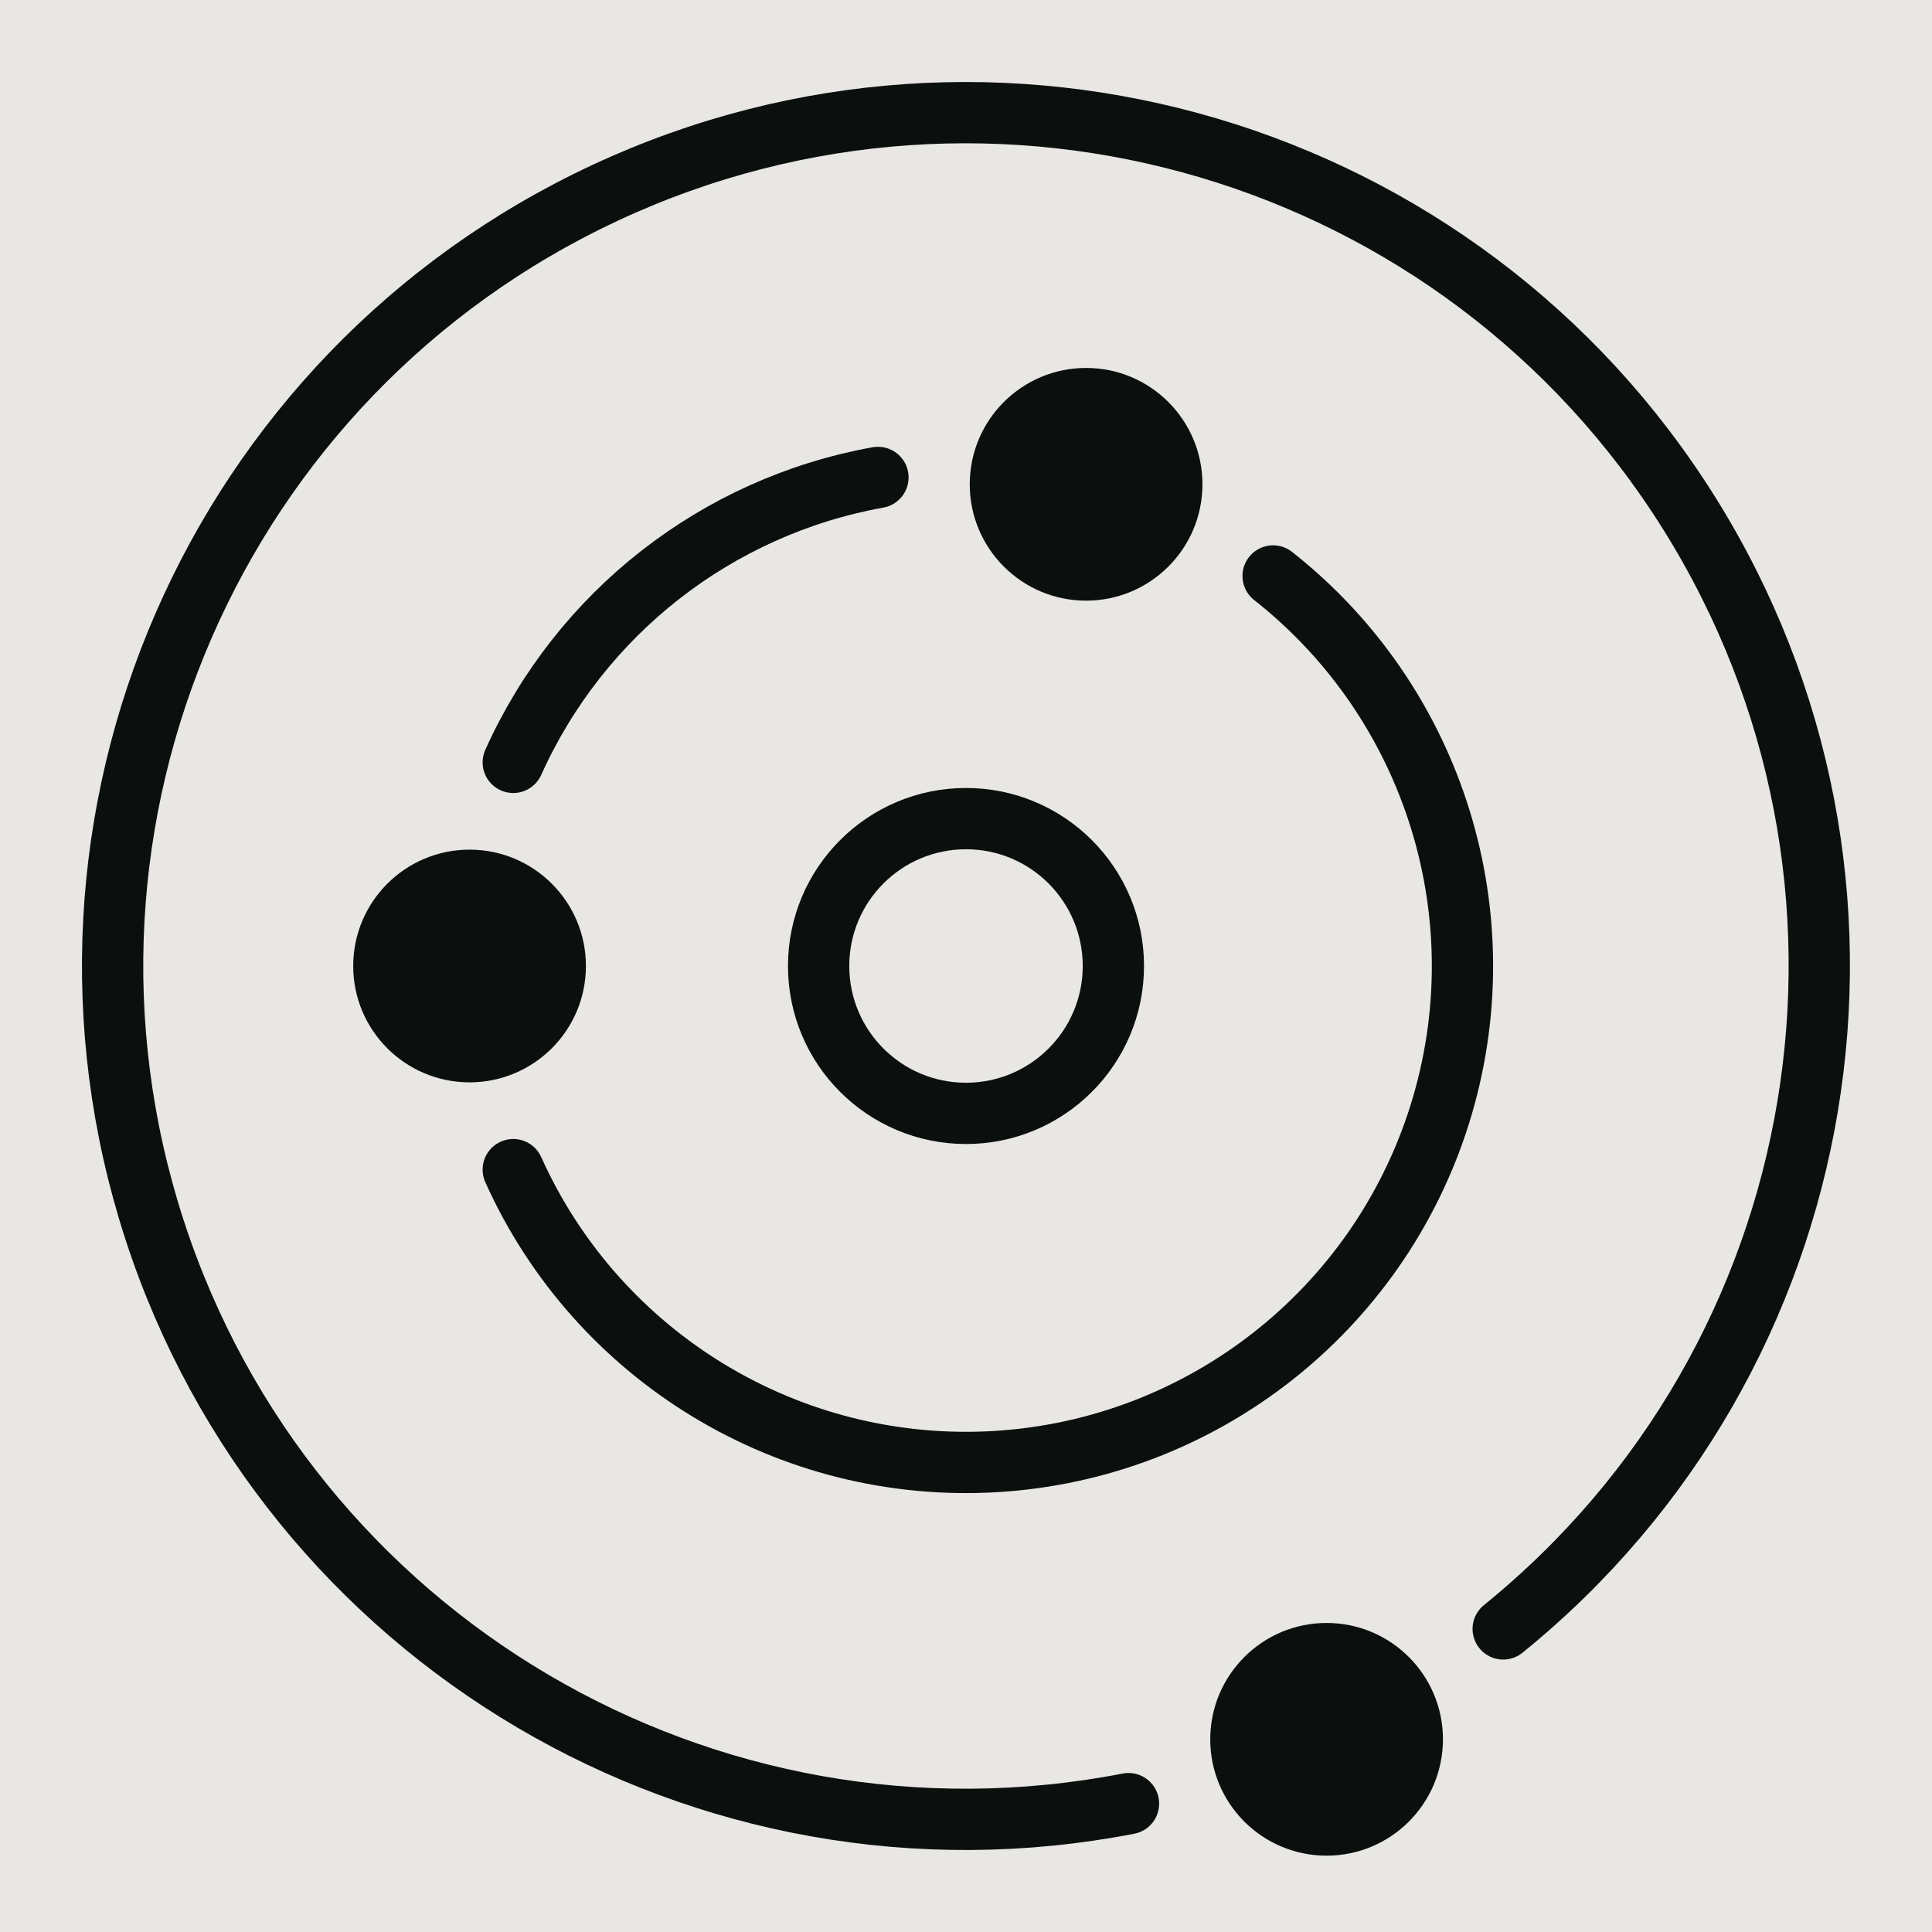
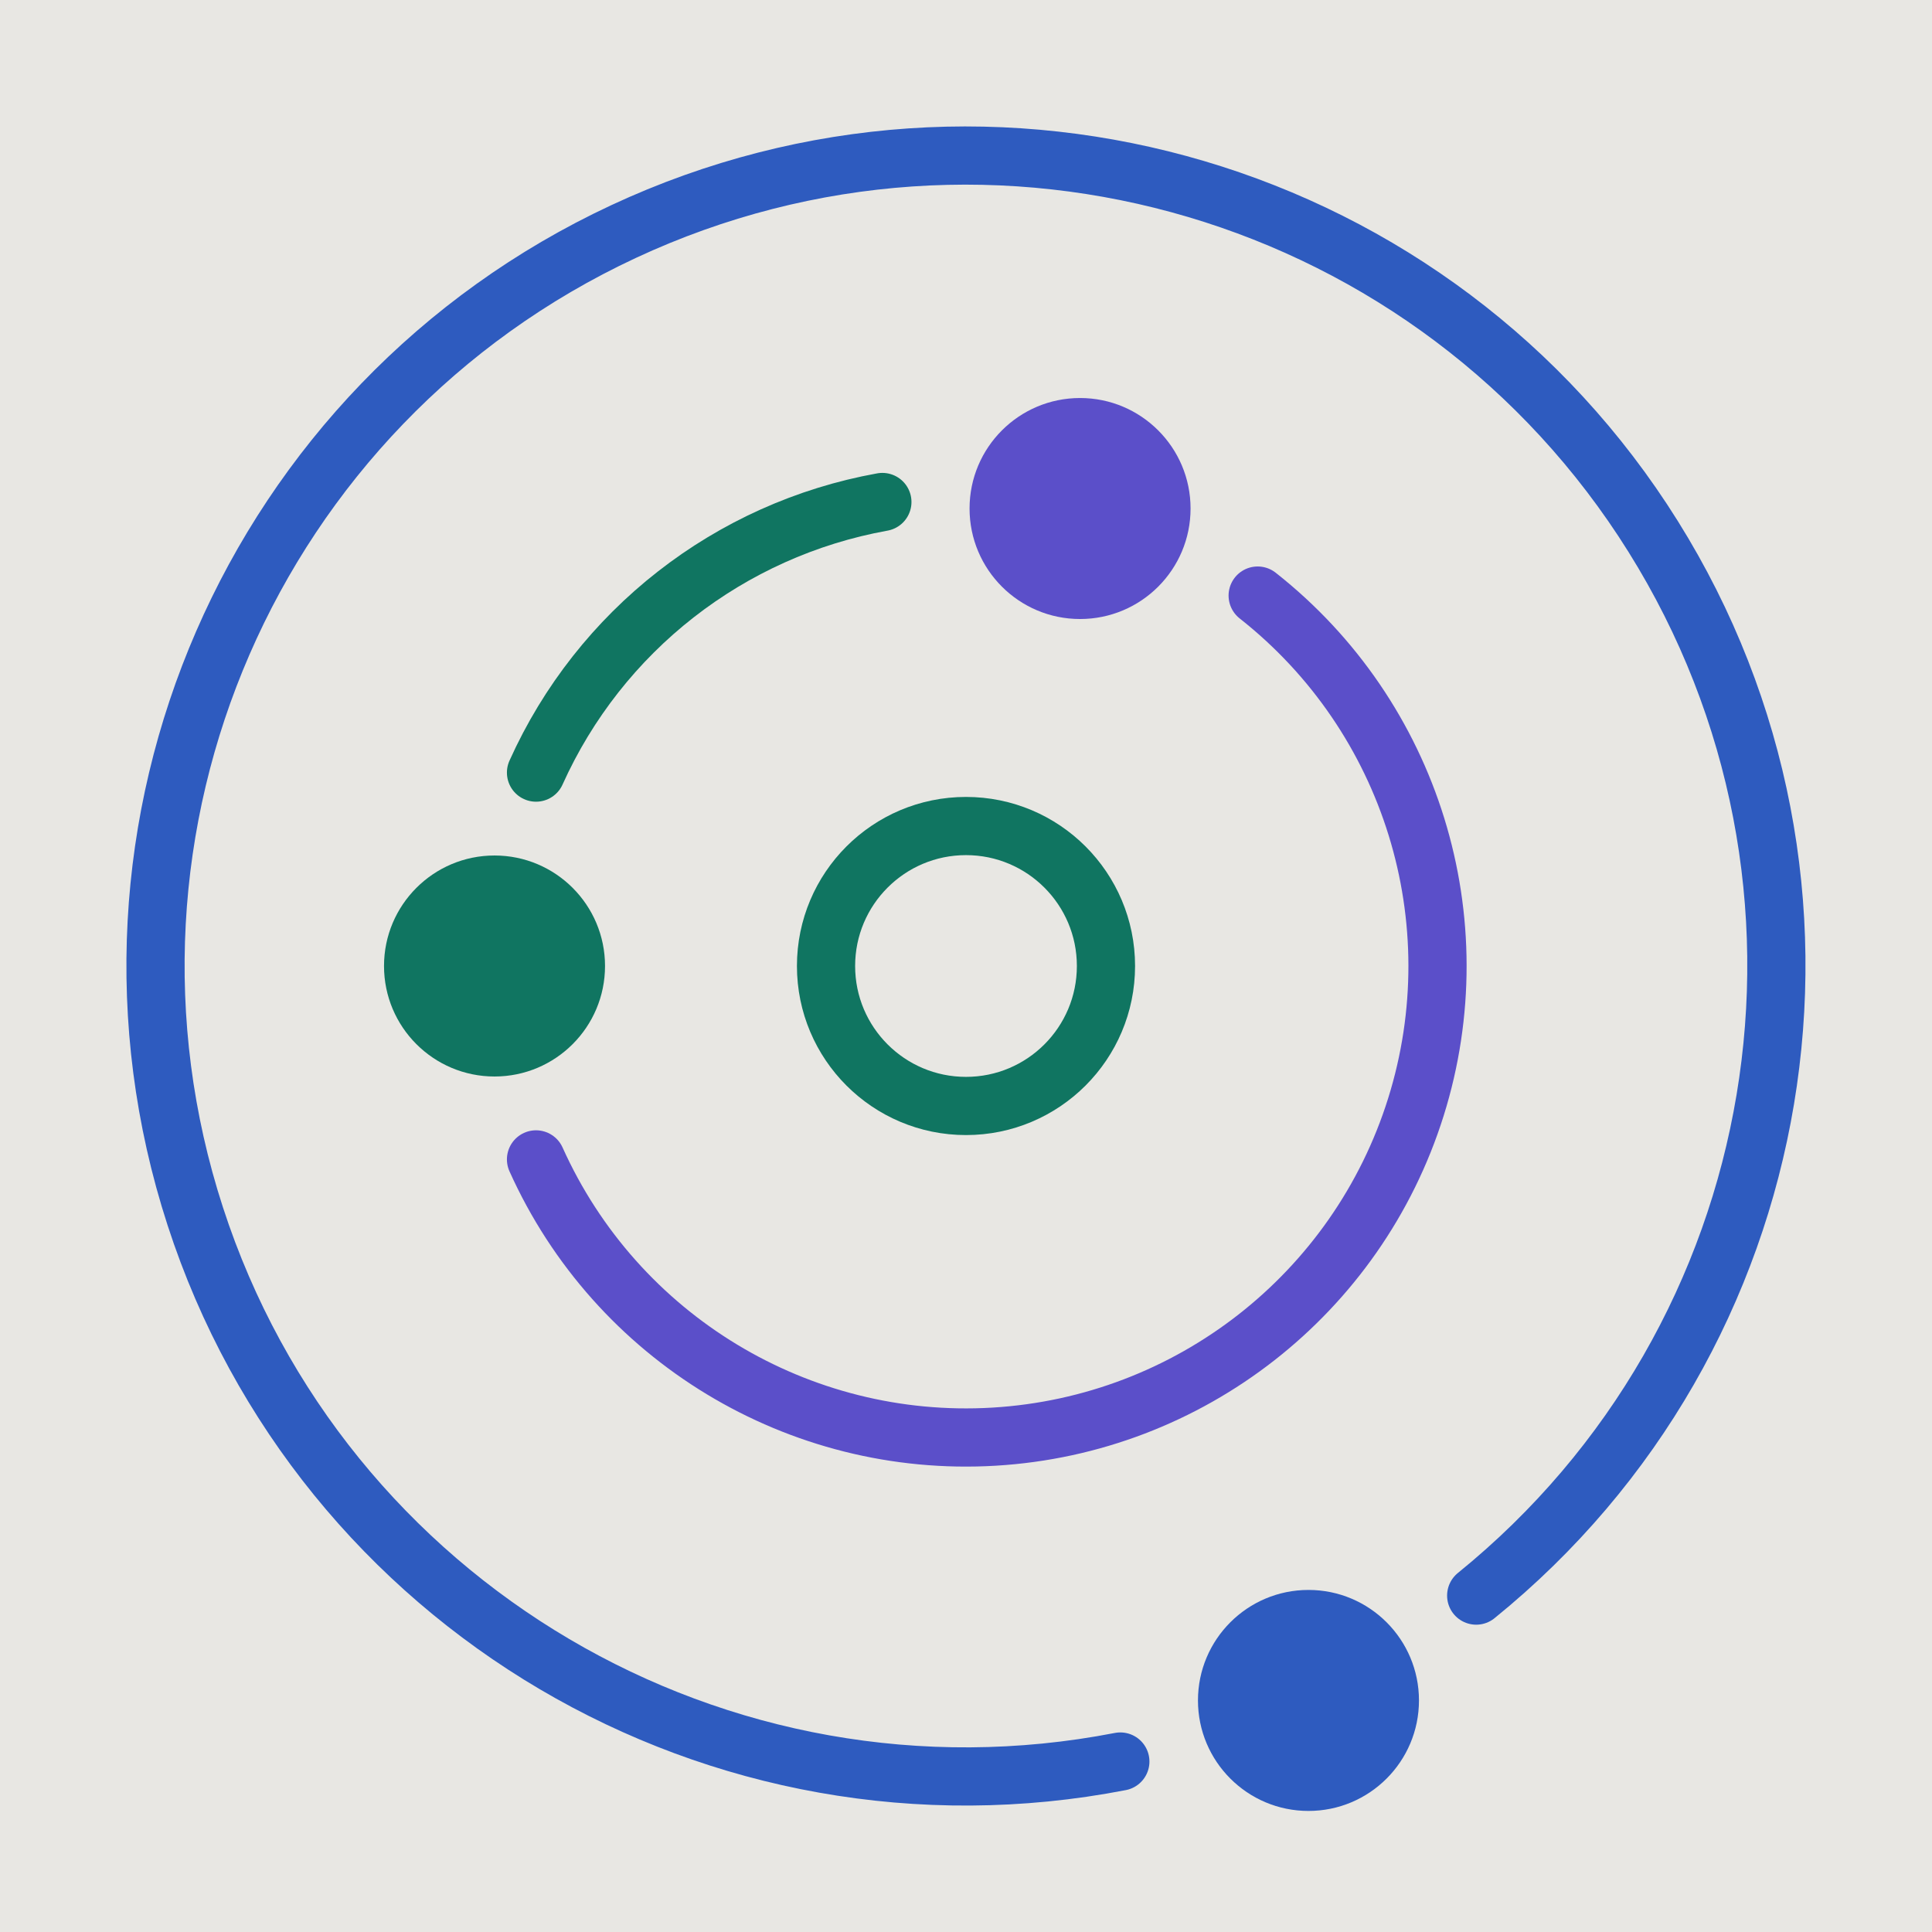
<svg xmlns="http://www.w3.org/2000/svg" viewBox="0 0 1024 1024" width="1024" height="1024" role="img" aria-label="RYFT">
  <rect width="1024" height="1024" fill="#E8E7E3" />
-   <g transform="translate(-1.90961 -1.90961) scale(10.27819)">
-     <g fill="none" stroke="#0B0F0E" stroke-width="3.16" stroke-linecap="round">
-       <path d="M58.38 93.195A44 44 0 1 1 77.702 84.185" />
-       <path d="M65.837 29.887A25.6 25.6 0 1 1 26.653 60.501" />
-       <path d="M26.653 39.499A25.6 25.6 0 0 1 45.459 24.806" />
-       <circle cx="50" cy="50" r="7.6" />
+   <g transform="translate(23.92628 23.92628) scale(9.761474)">
+     <g fill="none" stroke-width="3.16" stroke-linecap="round">
+       <path stroke="#2E5BBF" d="M58.38 93.195A44 44 0 1 1 77.702 84.185" />
+       <path stroke="#5B4FC9" d="M65.837 29.887A25.6 25.6 0 1 1 26.653 60.501" />
+       <path stroke="#107561" d="M26.653 39.499A25.6 25.6 0 0 1 45.459 24.806" />
+       <circle stroke="#107561" cx="50" cy="50" r="7.6" />
    </g>
-     <g fill="#0B0F0E">
-       <circle cx="68.595" cy="89.878" r="6" />
-       <circle cx="56.193" cy="25.16" r="6" />
-       <circle cx="24.4" cy="50" r="6" />
+     <g>
+       <circle fill="#2E5BBF" cx="68.595" cy="89.878" r="6" />
+       <circle fill="#5B4FC9" cx="56.193" cy="25.16" r="6" />
+       <circle fill="#107561" cx="24.4" cy="50" r="6" />
    </g>
  </g>
</svg>
